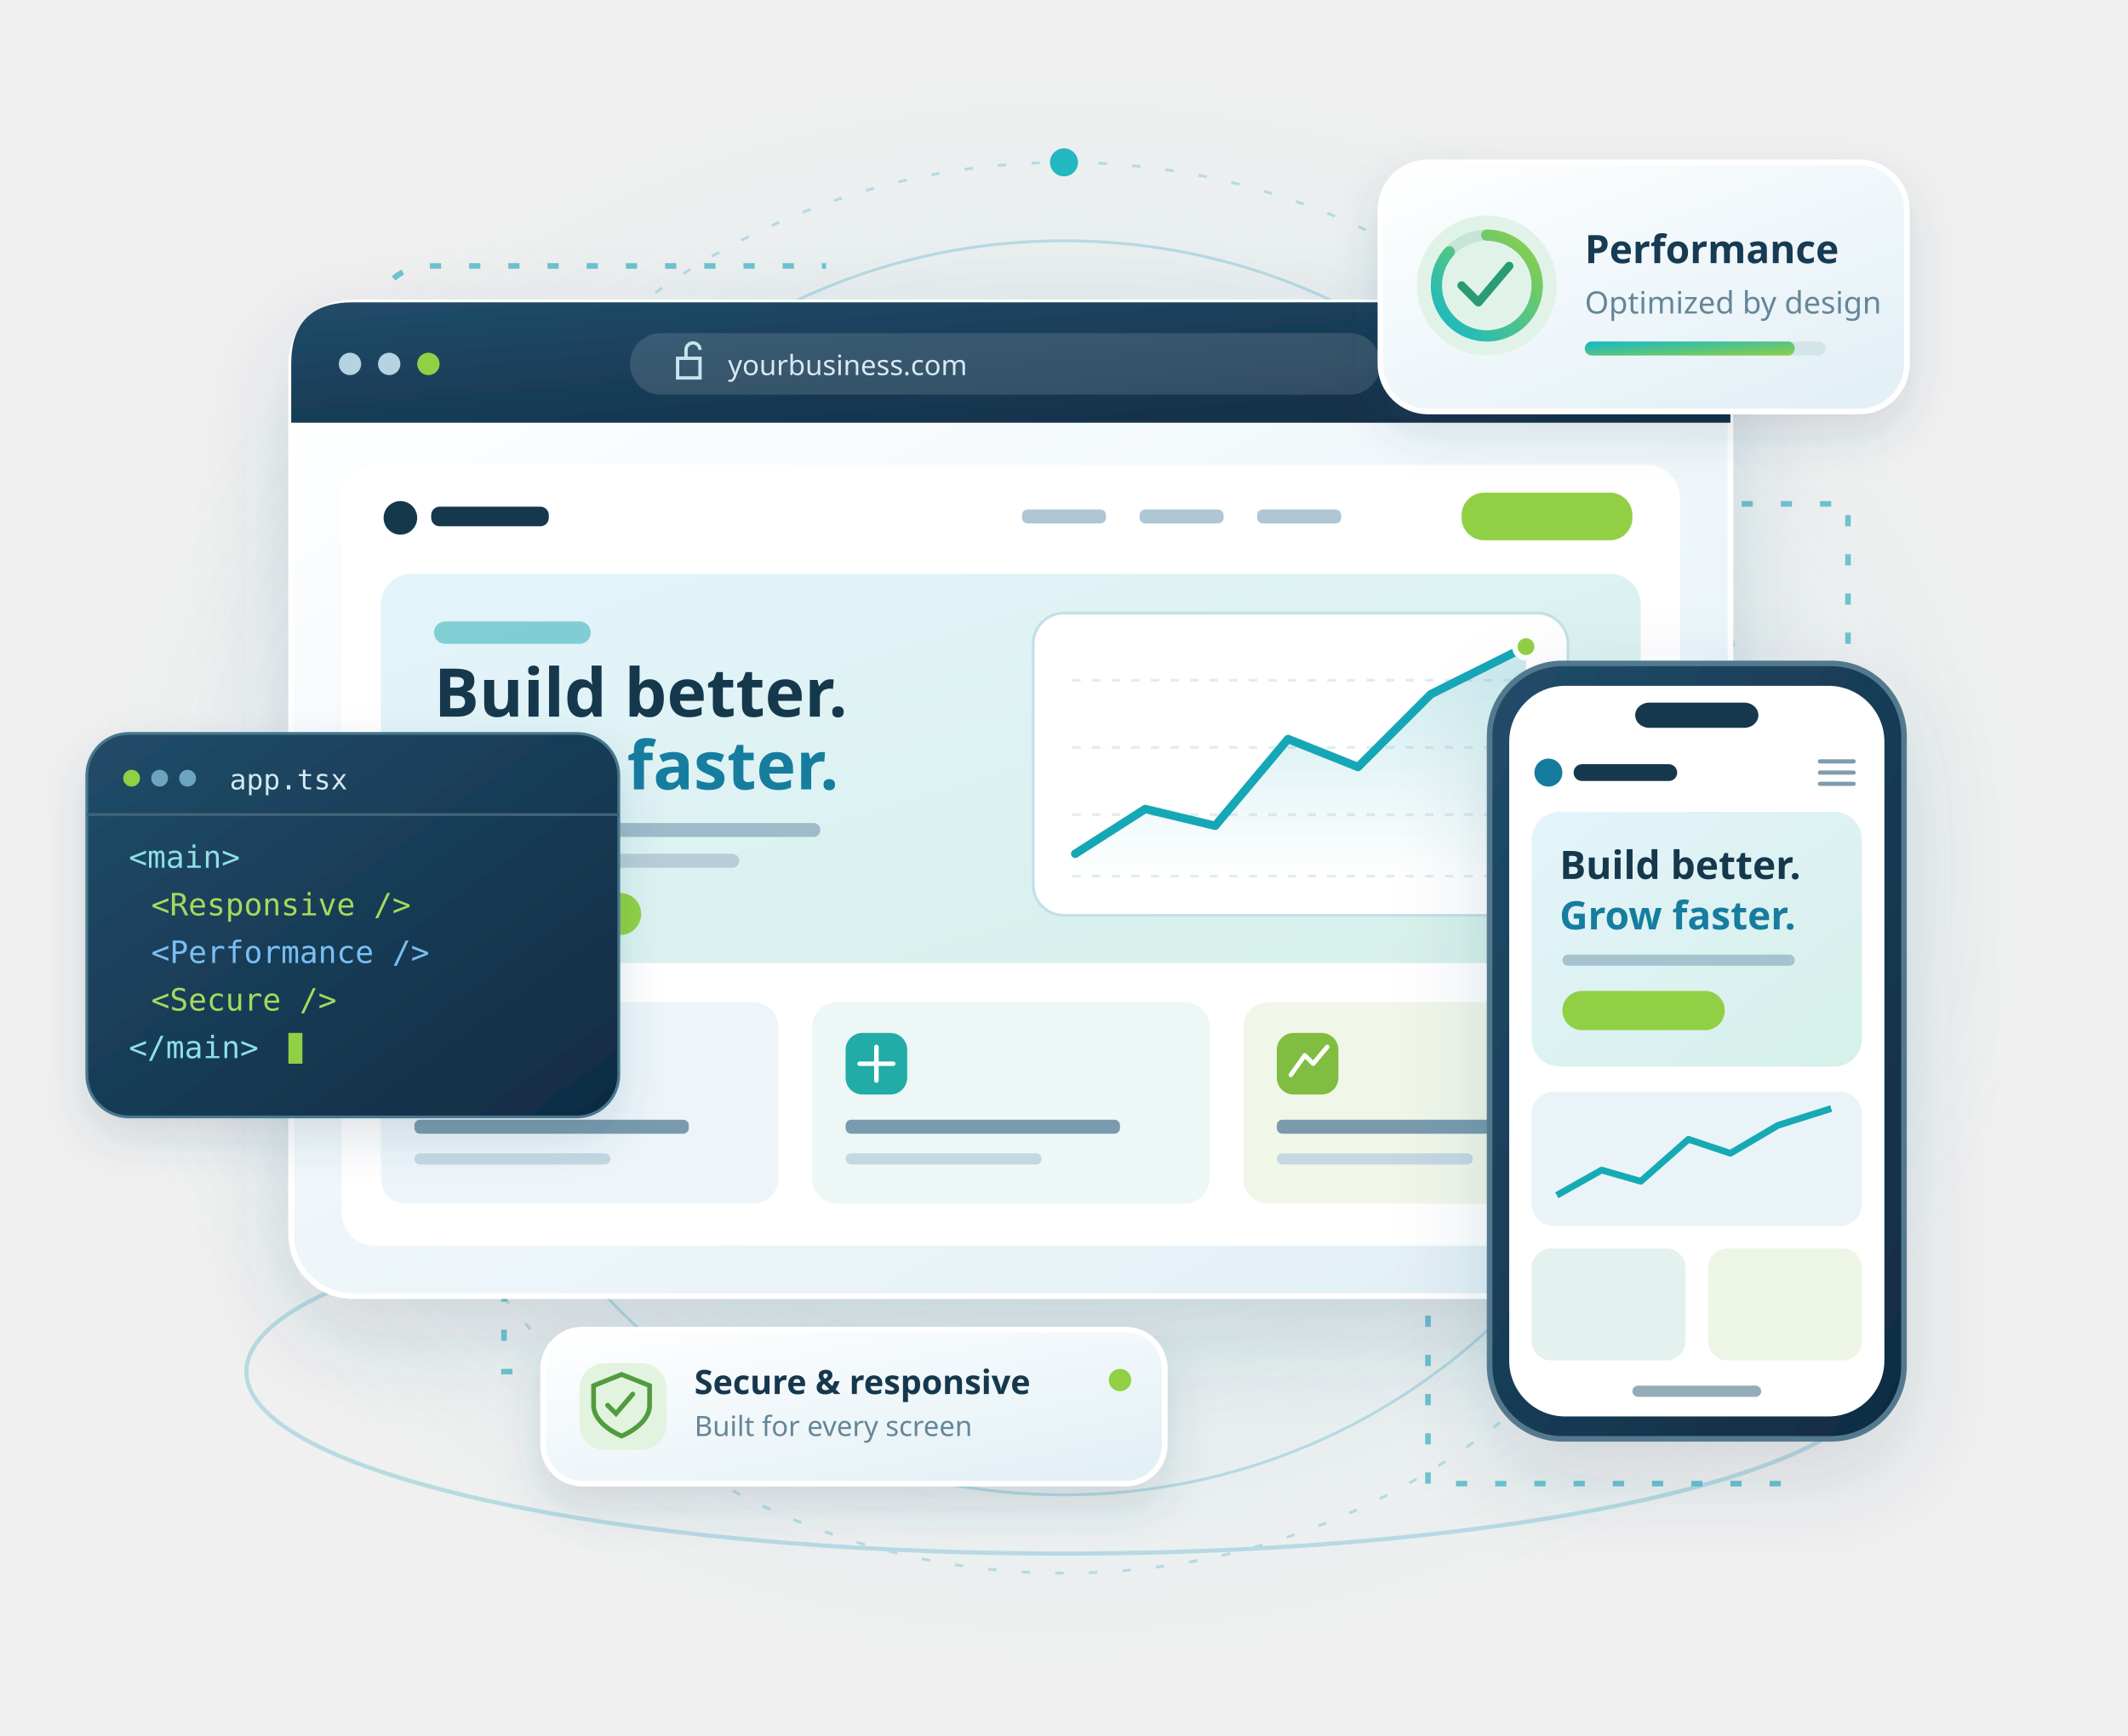
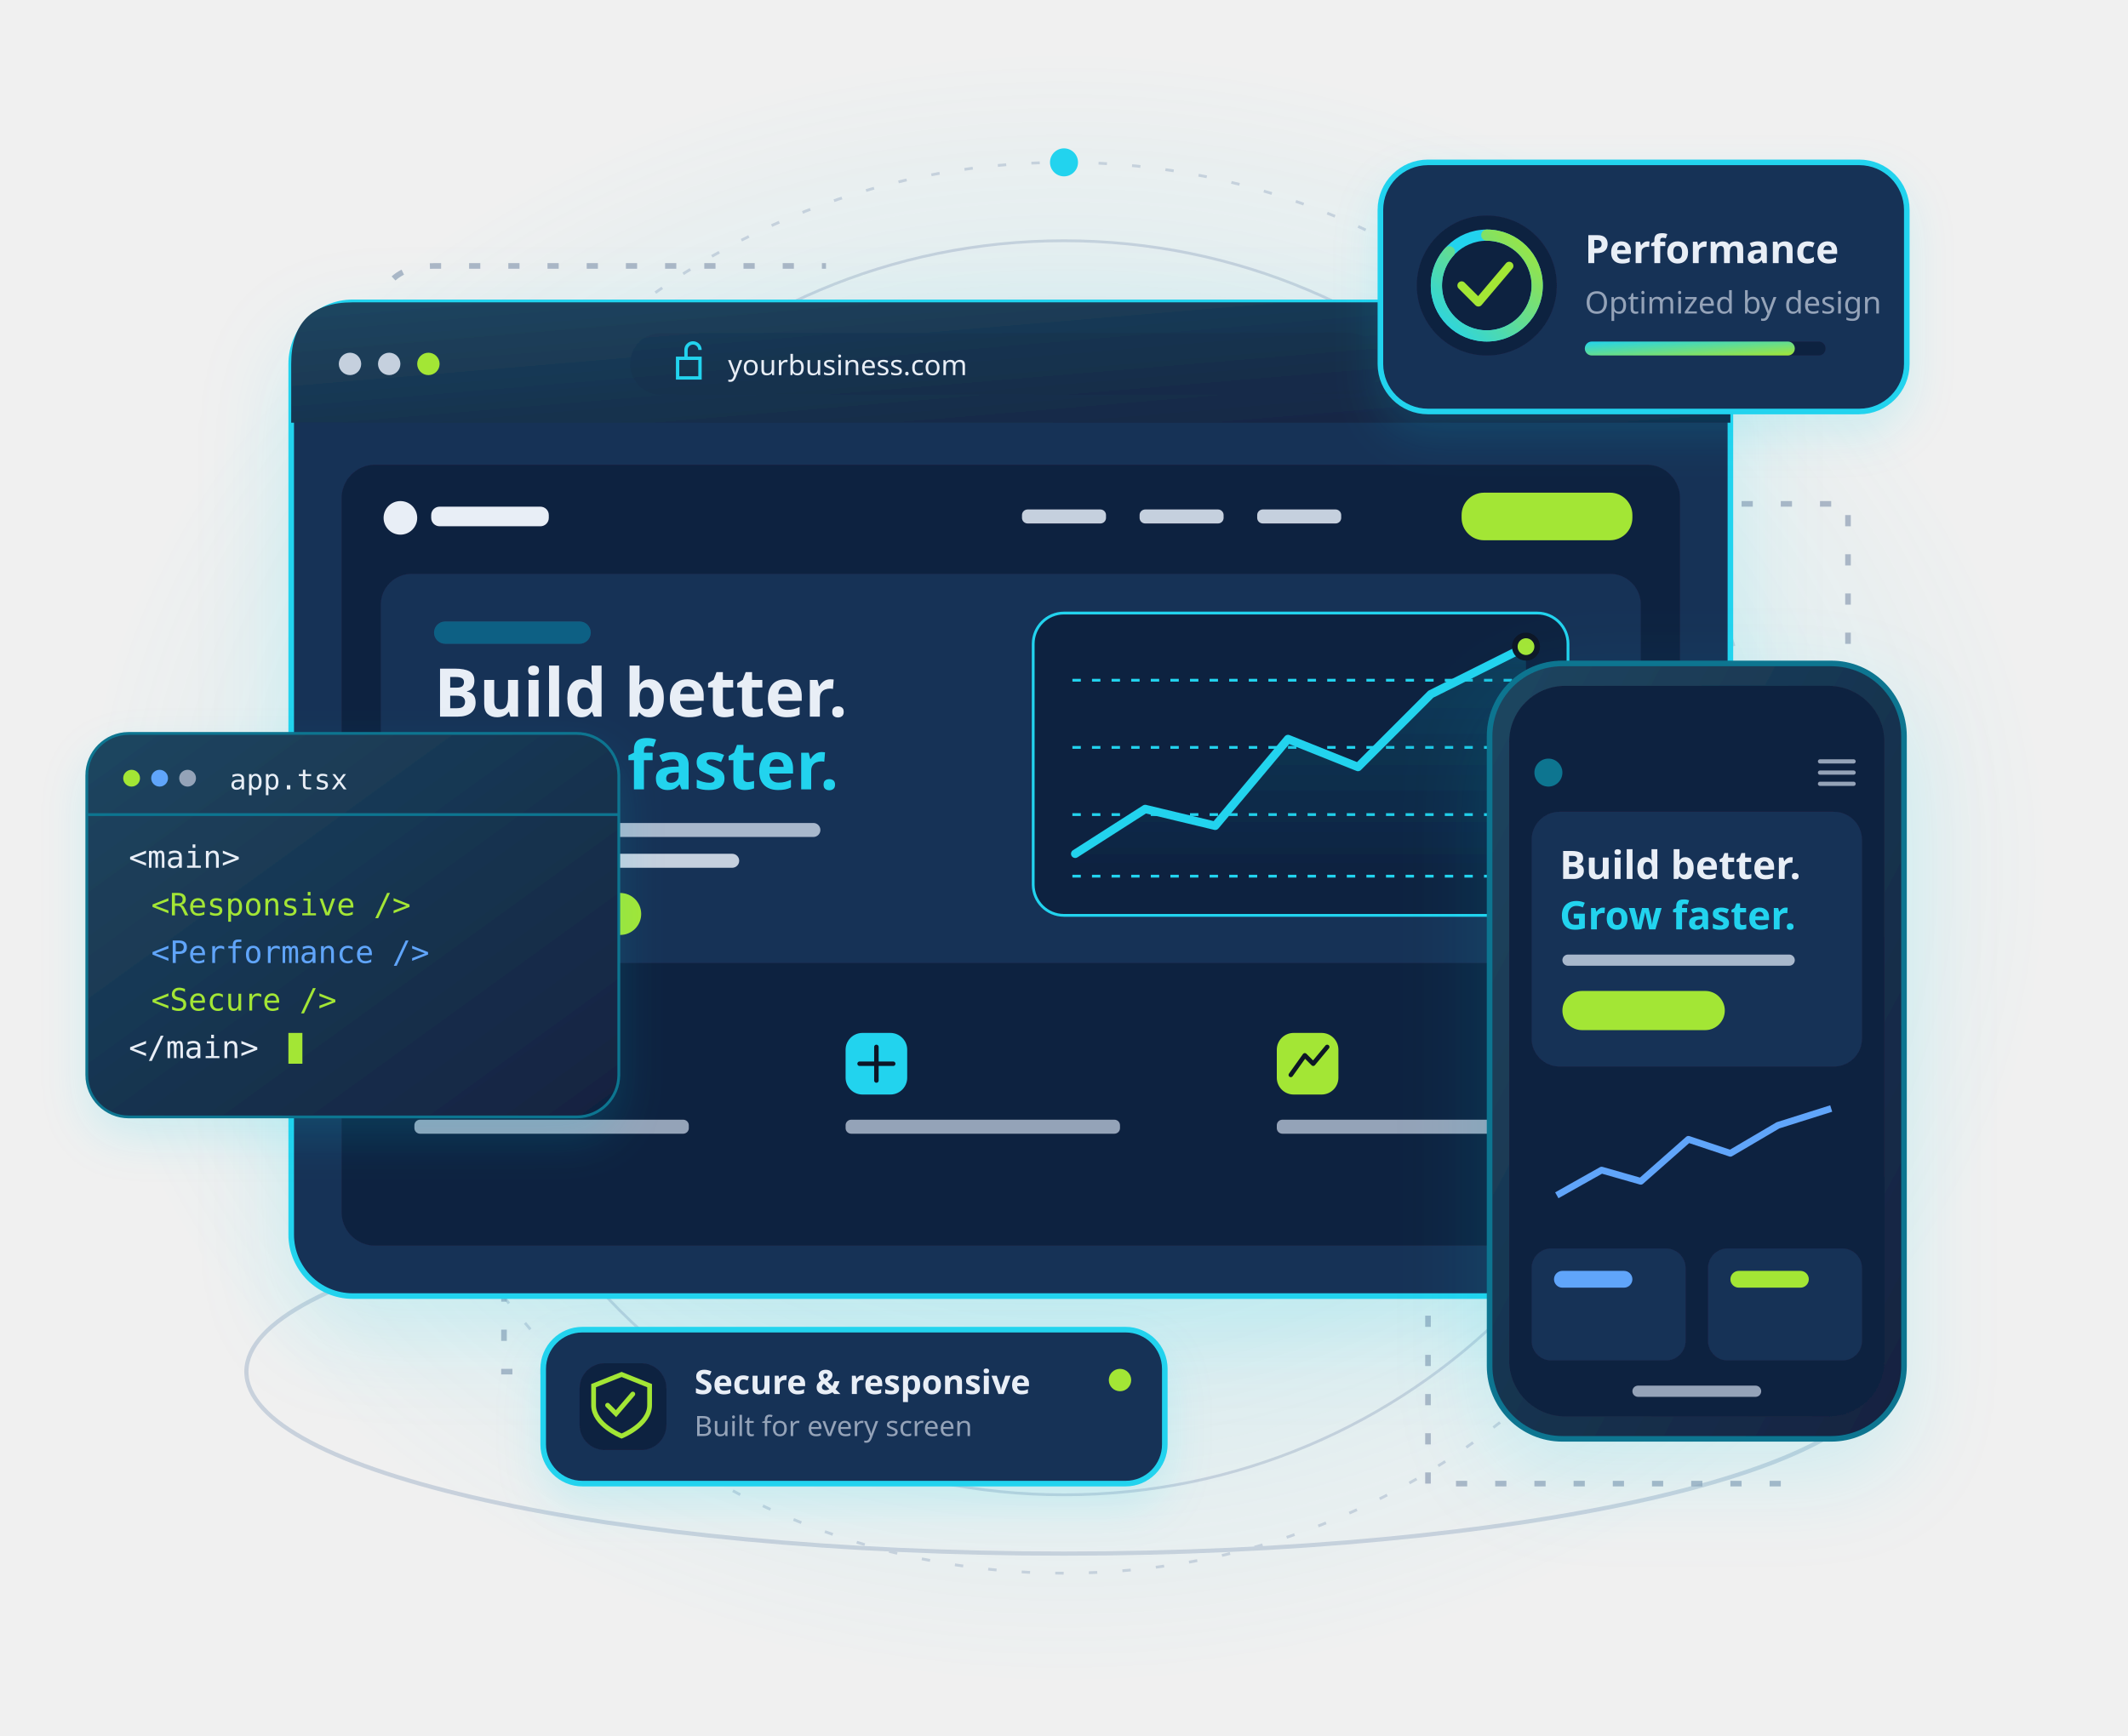
<svg xmlns="http://www.w3.org/2000/svg" viewBox="0 0 760 620" role="img" aria-labelledby="title desc">
  <defs>
    <linearGradient id="navy" x2="1" y2="1">
-       <stop stop-color="#214c69" />
-       <stop offset="1" stop-color="#102b43" />
+       <stop stop-color="#1e4660" />
+       <stop offset="1" stop-color="#112240" />
    </linearGradient>
    <linearGradient id="blue" x2="1" y2="1">
-       <stop stop-color="#258de0" />
-       <stop offset="1" stop-color="#096e9a" />
+       <stop stop-color="#0891b2" />
+       <stop offset="1" stop-color="#0e7490" />
    </linearGradient>
    <linearGradient id="accent" x2="1" y2="1">
-       <stop stop-color="#12b8ca" />
-       <stop offset="1" stop-color="#91d044" />
+       <stop stop-color="#22d3ee" />
+       <stop offset="1" stop-color="#a3e635" />
    </linearGradient>
    <linearGradient id="glass" x2="0.8" y2="1">
-       <stop stop-color="#fff" />
-       <stop offset="1" stop-color="#e3f0f6" />
+       <stop stop-color="#173056" />
+       <stop offset="1" stop-color="#173056" />
    </linearGradient>
    <linearGradient id="hero" x2="1" y2="1">
-       <stop stop-color="#e4f4fb" />
-       <stop offset="1" stop-color="#d5f0e9" />
+       <stop stop-color="#173056" />
+       <stop offset="1" stop-color="#173056" />
    </linearGradient>
    <radialGradient id="halo">
-       <stop stop-color="#71d4de" stop-opacity=".24" />
-       <stop offset="1" stop-color="#71d4de" stop-opacity="0" />
+       <stop stop-color="#22d3ee" stop-opacity=".24" />
+       <stop offset="1" stop-color="#22d3ee" stop-opacity="0" />
    </radialGradient>
    <linearGradient id="area" x2="0" y2="1">
-       <stop stop-color="#26aab8" stop-opacity=".25" />
-       <stop offset="1" stop-color="#26aab8" stop-opacity="0" />
+       <stop stop-color="#0891b2" stop-opacity=".25" />
+       <stop offset="1" stop-color="#0891b2" stop-opacity="0" />
    </linearGradient>
    <filter id="shadow" x="-35%" y="-35%" width="180%" height="190%">
-       <feDropShadow dx="0" dy="13" stdDeviation="16" flood-color="#204d6a" flood-opacity=".16" />
+       <feDropShadow dx="0" dy="13" stdDeviation="16" flood-color="#22D3EE" flood-opacity=".14" />
    </filter>
    <filter id="small" x="-40%" y="-40%" width="190%" height="200%">
-       <feDropShadow dx="0" dy="7" stdDeviation="8" flood-color="#204d6a" flood-opacity=".16" />
+       <feDropShadow dx="0" dy="7" stdDeviation="8" flood-color="#22D3EE" flood-opacity=".14" />
    </filter>
    <style>
.float{animation:float 6s ease-in-out infinite}.phone{animation:float 5s ease-in-out -1.8s infinite}.code{animation:float 7s ease-in-out -3s infinite}.score{animation:float 5.5s ease-in-out -2.5s infinite}.flow{stroke-dasharray:4 10;animation:flow 2s linear infinite}.orbit{transform-origin:380px 310px;animation:spin 38s linear infinite}.pulse{animation:pulse 3s ease-in-out infinite}.chart{stroke-dasharray:420;animation:chart 6s ease-in-out infinite}.cursor{animation:pulse 1.1s steps(1) infinite}@keyframes float{50%{transform:translateY(-10px)}}@keyframes flow{to{stroke-dashoffset:-28}}@keyframes spin{to{transform:rotate(360deg)}}@keyframes pulse{50%{opacity:.35}}@keyframes chart{0%{stroke-dashoffset:420}35%,100%{stroke-dashoffset:0}}@media(prefers-reduced-motion:reduce){*{animation:none!important}}
</style>
  </defs>
  <ellipse cx="380" cy="310" rx="350" ry="290" fill="url(#halo)" />
-   <g fill="none" stroke="#8bc8d8" opacity=".55">
+   <g fill="none" stroke="#a8b8cc" opacity=".55">
    <circle cx="380" cy="310" r="252" stroke-width="1" stroke-dasharray="3 9" />
    <circle cx="380" cy="310" r="224" stroke-width="1" />
    <ellipse cx="380" cy="490" rx="292" ry="65" stroke-width="1.5" />
  </g>
  <g class="orbit">
-     <circle cx="380" cy="58" r="5" fill="#22b7c1" />
-     <circle cx="632" cy="310" r="5" fill="#91d044" />
-     <circle cx="128" cy="310" r="3" fill="#22b7c1" />
+     <circle cx="380" cy="58" r="5" fill="#22d3ee" />
+     <circle cx="632" cy="310" r="5" fill="#a3e635" />
+     <circle cx="128" cy="310" r="3" fill="#60a5fa" />
  </g>
-   <g fill="none" stroke="#42b4c4" stroke-width="2" opacity=".75" class="flow">
+   <g fill="none" stroke="#94a3b8" stroke-width="2" opacity=".75" class="flow">
    <path d="M135 210V115Q135 95 155 95H295" />
    <path d="M580 180H660V320" />
    <path d="M180 405V490H330" />
    <path d="M510 470V530H640" />
  </g>
  <g class="float">
    <g filter="url(#shadow)">
-       <rect x="104" y="108" width="514" height="355" rx="22" fill="url(#glass)" stroke="#fff" stroke-width="2" />
+       <rect x="104" y="108" width="514" height="355" rx="22" fill="url(#glass)" stroke="#22D3EE" stroke-width="2" />
      <path d="M126 108H596Q618 108 618 130V151H104V130Q104 108 126 108" fill="url(#navy)" />
-       <g fill="#b5d3e0">
+       <g fill="#c5d0de">
        <circle cx="125" cy="130" r="4" />
        <circle cx="139" cy="130" r="4" />
      </g>
-       <circle cx="153" cy="130" r="4" fill="#91d044" />
-       <rect x="225" y="119" width="268" height="22" rx="11" fill="#fff" opacity=".13" />
-       <path d="M245 128h5v7h-8v-7h3v-3a2.5 2.5 0 015 0" fill="none" stroke="#c9e3ed" stroke-width="1.2" />
-       <text x="260" y="134" font-family="system-ui,sans-serif" font-size="10" fill="#d7eaf3">yourbusiness.com</text>
-       <rect x="122" y="166" width="478" height="279" rx="12" fill="#fff" />
-       <g fill="#17384e">
+       <circle cx="153" cy="130" r="4" fill="#a3e635" />
+       <rect x="225" y="119" width="268" height="22" rx="11" fill="#112240" opacity=".13" />
+       <path d="M245 128h5v7h-8v-7h3v-3a2.5 2.5 0 015 0" fill="none" stroke="#22D3EE" stroke-width="1.2" />
+       <text x="260" y="134" font-family="system-ui,sans-serif" font-size="10" fill="#E8EEF6">yourbusiness.com</text>
+       <rect x="122" y="166" width="478" height="279" rx="12" fill="#112240" />
+       <g fill="#E8EEF6">
        <circle cx="143" cy="185" r="6" />
        <rect x="154" y="181" width="42" height="7" rx="3" />
      </g>
-       <g fill="#afc7d5">
+       <g fill="#c5d0de">
        <rect x="365" y="182" width="30" height="5" rx="2" />
        <rect x="407" y="182" width="30" height="5" rx="2" />
        <rect x="449" y="182" width="30" height="5" rx="2" />
      </g>
-       <rect x="522" y="176" width="61" height="17" rx="8" fill="#91d044" />
+       <rect x="522" y="176" width="61" height="17" rx="8" fill="#a3e635" />
      <rect x="136" y="205" width="450" height="139" rx="11" fill="url(#hero)" />
-       <rect x="155" y="222" width="56" height="8" rx="4" fill="#20a7b0" opacity=".5" />
-       <text x="155" y="256" font-family="system-ui,sans-serif" font-size="24" font-weight="750" fill="#17384e">Build better.</text>
-       <text x="155" y="282" font-family="system-ui,sans-serif" font-size="24" font-weight="750" fill="#147d9f">Grow faster.</text>
-       <rect x="156" y="294" width="137" height="5" rx="2.5" fill="#9ebbc9" />
-       <rect x="156" y="305" width="108" height="5" rx="2.5" fill="#b8cdd7" />
-       <rect x="156" y="319" width="73" height="15" rx="7.5" fill="#91d044" />
+       <rect x="155" y="222" width="56" height="8" rx="4" fill="#0891b2" opacity=".5" />
+       <text x="155" y="256" font-family="system-ui,sans-serif" font-size="24" font-weight="750" fill="#E8EEF6">Build better.</text>
+       <text x="155" y="282" font-family="system-ui,sans-serif" font-size="24" font-weight="750" fill="#22D3EE">Grow faster.</text>
+       <rect x="156" y="294" width="137" height="5" rx="2.5" fill="#a8b8cc" />
+       <rect x="156" y="305" width="108" height="5" rx="2.5" fill="#c5d0de" />
+       <rect x="156" y="319" width="73" height="15" rx="7.5" fill="#a3e635" />
      <g transform="translate(369 219)">
-         <rect width="191" height="108" rx="11" fill="#fff" stroke="#c3e0e7" />
-         <path d="M14 24H177M14 48H177M14 72H177M14 94H177" stroke="#e0edf2" stroke-dasharray="3 4" />
+         <rect width="191" height="108" rx="11" fill="#112240" stroke="#22D3EE" />
+         <path d="M14 24H177M14 48H177M14 72H177M14 94H177" stroke="#22D3EE" stroke-dasharray="3 4" />
        <path d="M15 86L40 70L65 76L91 45L116 55L142 29L176 12V94H15Z" fill="url(#area)" />
-         <path class="chart" d="M15 86L40 70L65 76L91 45L116 55L142 29L176 12" fill="none" stroke="#13a7b6" stroke-width="3" stroke-linejoin="round" stroke-linecap="round" />
-         <circle cx="176" cy="12" r="4" fill="#91d044" stroke="#fff" stroke-width="2" />
+         <path class="chart" d="M15 86L40 70L65 76L91 45L116 55L142 29L176 12" fill="none" stroke="#22d3ee" stroke-width="3" stroke-linejoin="round" stroke-linecap="round" />
+         <circle cx="176" cy="12" r="4" fill="#a3e635" stroke="#081426" stroke-width="2" />
      </g>
      <g>
-         <rect x="136" y="358" width="142" height="72" rx="9" fill="#edf5fa" />
-         <rect x="290" y="358" width="142" height="72" rx="9" fill="#edf7f5" />
-         <rect x="444" y="358" width="142" height="72" rx="9" fill="#f0f7e9" />
-         <g fill="#1c8eac">
+         <rect x="136" y="358" width="142" height="72" rx="9" fill="#112240" />
+         <rect x="290" y="358" width="142" height="72" rx="9" fill="#112240" />
+         <rect x="444" y="358" width="142" height="72" rx="9" fill="#112240" />
+         <g fill="#60a5fa">
          <rect x="148" y="369" width="22" height="22" rx="6" />
-           <rect x="302" y="369" width="22" height="22" rx="6" fill="#23aca7" />
-           <rect x="456" y="369" width="22" height="22" rx="6" fill="#81bd40" />
+           <rect x="302" y="369" width="22" height="22" rx="6" fill="#22d3ee" />
+           <rect x="456" y="369" width="22" height="22" rx="6" fill="#a3e635" />
        </g>
-         <g stroke="#fff" stroke-width="1.6" fill="none" stroke-linecap="round" stroke-linejoin="round">
+         <g stroke="#081426" stroke-width="1.6" fill="none" stroke-linecap="round" stroke-linejoin="round">
          <path d="M153 380l4 4 8-9" />
          <path d="M307 380h12m-6-6v12" />
          <path d="M461 384l5-7 3 3 5-6" />
        </g>
-         <g fill="#799bad">
+         <g fill="#94a3b8">
          <rect x="148" y="400" width="98" height="5" rx="2" />
          <rect x="302" y="400" width="98" height="5" rx="2" />
          <rect x="456" y="400" width="98" height="5" rx="2" />
        </g>
-         <g fill="#c4d8e2">
+         <g fill="#112240">
          <rect x="148" y="412" width="70" height="4" rx="2" />
          <rect x="302" y="412" width="70" height="4" rx="2" />
          <rect x="456" y="412" width="70" height="4" rx="2" />
        </g>
      </g>
    </g>
  </g>
  <g class="code">
    <g filter="url(#small)">
-       <rect x="31" y="262" width="190" height="137" rx="15" fill="url(#navy)" stroke="#47788e" />
-       <circle cx="47" cy="278" r="3" fill="#91d044" />
-       <circle cx="57" cy="278" r="3" fill="#6da4bd" />
-       <circle cx="67" cy="278" r="3" fill="#6da4bd" />
-       <text x="82" y="282" fill="#d4e8f0" font-family="monospace" font-size="10">app.tsx</text>
-       <path d="M31 291H221" stroke="#426478" />
+       <rect x="31" y="262" width="190" height="137" rx="15" fill="url(#navy)" stroke="#0e7490" />
+       <circle cx="47" cy="278" r="3" fill="#a3e635" />
+       <circle cx="57" cy="278" r="3" fill="#60a5fa" />
+       <circle cx="67" cy="278" r="3" fill="#94a3b8" />
+       <text x="82" y="282" fill="#E8EEF6" font-family="monospace" font-size="10">app.tsx</text>
+       <path d="M31 291H221" stroke="#0e7490" />
      <g font-family="monospace" font-size="11">
-         <text x="46" y="310" fill="#8ce0e4">&lt;main&gt;</text>
-         <text x="54" y="327" fill="#a5d95b">&lt;Responsive /&gt;</text>
-         <text x="54" y="344" fill="#79bff3">&lt;Performance /&gt;</text>
-         <text x="54" y="361" fill="#a5d95b">&lt;Secure /&gt;</text>
-         <text x="46" y="378" fill="#8ce0e4">&lt;/main&gt;</text>
+         <text x="46" y="310" fill="#E8EEF6">&lt;main&gt;</text>
+         <text x="54" y="327" fill="#a3e635">&lt;Responsive /&gt;</text>
+         <text x="54" y="344" fill="#60a5fa">&lt;Performance /&gt;</text>
+         <text x="54" y="361" fill="#a3e635">&lt;Secure /&gt;</text>
+         <text x="46" y="378" fill="#E8EEF6">&lt;/main&gt;</text>
      </g>
-       <rect class="cursor" x="103" y="369" width="5" height="11" fill="#91d044" />
+       <rect class="cursor" x="103" y="369" width="5" height="11" fill="#a3e635" />
    </g>
  </g>
  <g class="phone">
    <g filter="url(#shadow)">
-       <rect x="532" y="237" width="148" height="277" rx="26" fill="url(#navy)" stroke="#52798e" stroke-width="2" />
-       <rect x="539" y="245" width="134" height="261" rx="20" fill="#fff" />
-       <rect x="584" y="251" width="44" height="9" rx="5" fill="#17384e" />
-       <circle cx="553" cy="276" r="5" fill="#197b9e" />
-       <rect x="562" y="273" width="37" height="6" rx="3" fill="#17384e" />
-       <path d="M650 272h12m-12 4h12m-12 4h12" stroke="#7d9cad" stroke-width="1.5" stroke-linecap="round" />
+       <rect x="532" y="237" width="148" height="277" rx="26" fill="url(#navy)" stroke="#0e7490" stroke-width="2" />
+       <rect x="539" y="245" width="134" height="261" rx="20" fill="#112240" />
+       <rect x="584" y="251" width="44" height="9" rx="5" fill="#112240" />
+       <circle cx="553" cy="276" r="5" fill="#0e7490" />
+       <rect x="562" y="273" width="37" height="6" rx="3" fill="#112240" />
+       <path d="M650 272h12m-12 4h12m-12 4h12" stroke="#94a3b8" stroke-width="1.5" stroke-linecap="round" />
      <rect x="547" y="290" width="118" height="91" rx="10" fill="url(#hero)" />
-       <text x="557" y="314" font-family="system-ui,sans-serif" font-size="14" font-weight="750" fill="#17384e">Build better.</text>
-       <text x="557" y="332" font-family="system-ui,sans-serif" font-size="14" font-weight="750" fill="#147d9f">Grow faster.</text>
-       <rect x="558" y="341" width="83" height="4" rx="2" fill="#a5c3cf" />
-       <rect x="558" y="354" width="58" height="14" rx="7" fill="#91d044" />
-       <rect x="547" y="390" width="118" height="48" rx="8" fill="#eaf4f8" />
-       <path d="M556 427l16-9 14 4 17-15 15 5 17-10 19-6" stroke="#17aab4" stroke-width="2.4" fill="none" stroke-linejoin="round" />
-       <rect x="547" y="446" width="55" height="40" rx="7" fill="#e3f1ef" />
-       <rect x="610" y="446" width="55" height="40" rx="7" fill="#edf5e4" />
-       <rect x="583" y="495" width="46" height="4" rx="2" fill="#94acb8" />
+       <text x="557" y="314" font-family="system-ui,sans-serif" font-size="14" font-weight="750" fill="#E8EEF6">Build better.</text>
+       <text x="557" y="332" font-family="system-ui,sans-serif" font-size="14" font-weight="750" fill="#22D3EE">Grow faster.</text>
+       <rect x="558" y="341" width="83" height="4" rx="2" fill="#a8b8cc" />
+       <rect x="558" y="354" width="58" height="14" rx="7" fill="#a3e635" />
+       <rect x="547" y="390" width="118" height="48" rx="8" fill="#112240" />
+       <path d="M556 427l16-9 14 4 17-15 15 5 17-10 19-6" stroke="#60a5fa" stroke-width="2.4" fill="none" stroke-linejoin="round" />
+       <rect x="547" y="446" width="55" height="40" rx="7" fill="#173056" />
+       <rect x="555" y="454" width="28" height="6" rx="3" fill="#60a5fa" />
+       <rect x="610" y="446" width="55" height="40" rx="7" fill="#173056" />
+       <rect x="618" y="454" width="28" height="6" rx="3" fill="#a3e635" />
+       <rect x="583" y="495" width="46" height="4" rx="2" fill="#94a3b8" />
    </g>
  </g>
  <g class="score">
    <g filter="url(#small)">
-       <rect x="493" y="58" width="188" height="89" rx="17" fill="url(#glass)" stroke="#fff" stroke-width="2" />
-       <circle cx="531" cy="102" r="25" fill="#e1f3e9" />
-       <circle cx="531" cy="102" r="18" fill="none" stroke="#c5e5d9" stroke-width="4" />
+       <rect x="493" y="58" width="188" height="89" rx="17" fill="url(#glass)" stroke="#22D3EE" stroke-width="2" />
+       <circle cx="531" cy="102" r="25" fill="#112240" />
+       <circle cx="531" cy="102" r="18" fill="none" stroke="#22D3EE" stroke-width="4" />
      <circle cx="531" cy="102" r="18" fill="none" stroke="url(#accent)" stroke-width="4" stroke-dasharray="98 114" stroke-linecap="round" transform="rotate(-90 531 102)" />
-       <path d="M522 102l6 6 11-13" fill="none" stroke="#299b76" stroke-width="3" stroke-linecap="round" stroke-linejoin="round" />
-       <text x="566" y="94" fill="#183b53" font-family="system-ui,sans-serif" font-size="14" font-weight="700">Performance</text>
-       <text x="566" y="112" fill="#658698" font-family="system-ui,sans-serif" font-size="11">Optimized by design</text>
-       <rect x="566" y="122" width="86" height="5" rx="2.5" fill="#d3e5e9" />
+       <path d="M522 102l6 6 11-13" fill="none" stroke="#a3e635" stroke-width="3" stroke-linecap="round" stroke-linejoin="round" />
+       <text x="566" y="94" fill="#E8EEF6" font-family="system-ui,sans-serif" font-size="14" font-weight="700">Performance</text>
+       <text x="566" y="112" fill="#94A3B8" font-family="system-ui,sans-serif" font-size="11">Optimized by design</text>
+       <rect x="566" y="122" width="86" height="5" rx="2.5" fill="#112240" />
      <rect x="566" y="122" width="75" height="5" rx="2.5" fill="url(#accent)" />
    </g>
  </g>
  <g class="score" style="animation-delay:-.5s">
    <g filter="url(#small)">
-       <rect x="194" y="475" width="222" height="55" rx="14" fill="url(#glass)" stroke="#fff" stroke-width="2" />
-       <rect x="207" y="487" width="31" height="31" rx="9" fill="#e2f3df" />
-       <path d="M222 491l10 4v7c0 7-10 11-10 11s-10-4-10-11v-7z" fill="none" stroke="#519b40" stroke-width="1.7" />
-       <path d="M217 502l3 3 6-7" fill="none" stroke="#519b40" stroke-width="1.7" stroke-linecap="round" />
-       <text x="248" y="498" font-family="system-ui,sans-serif" font-size="12" font-weight="700" fill="#17384e">Secure &amp; responsive</text>
-       <text x="248" y="513" font-family="system-ui,sans-serif" font-size="10" fill="#658698">Built for every screen</text>
-       <circle class="pulse" cx="400" cy="493" r="4" fill="#91d044" />
+       <rect x="194" y="475" width="222" height="55" rx="14" fill="url(#glass)" stroke="#22D3EE" stroke-width="2" />
+       <rect x="207" y="487" width="31" height="31" rx="9" fill="#112240" />
+       <path d="M222 491l10 4v7c0 7-10 11-10 11s-10-4-10-11v-7z" fill="none" stroke="#a3e635" stroke-width="1.7" />
+       <path d="M217 502l3 3 6-7" fill="none" stroke="#a3e635" stroke-width="1.7" stroke-linecap="round" />
+       <text x="248" y="498" font-family="system-ui,sans-serif" font-size="12" font-weight="700" fill="#E8EEF6">Secure &amp; responsive</text>
+       <text x="248" y="513" font-family="system-ui,sans-serif" font-size="10" fill="#94A3B8">Built for every screen</text>
+       <circle class="pulse" cx="400" cy="493" r="4" fill="#a3e635" />
    </g>
  </g>
</svg>
